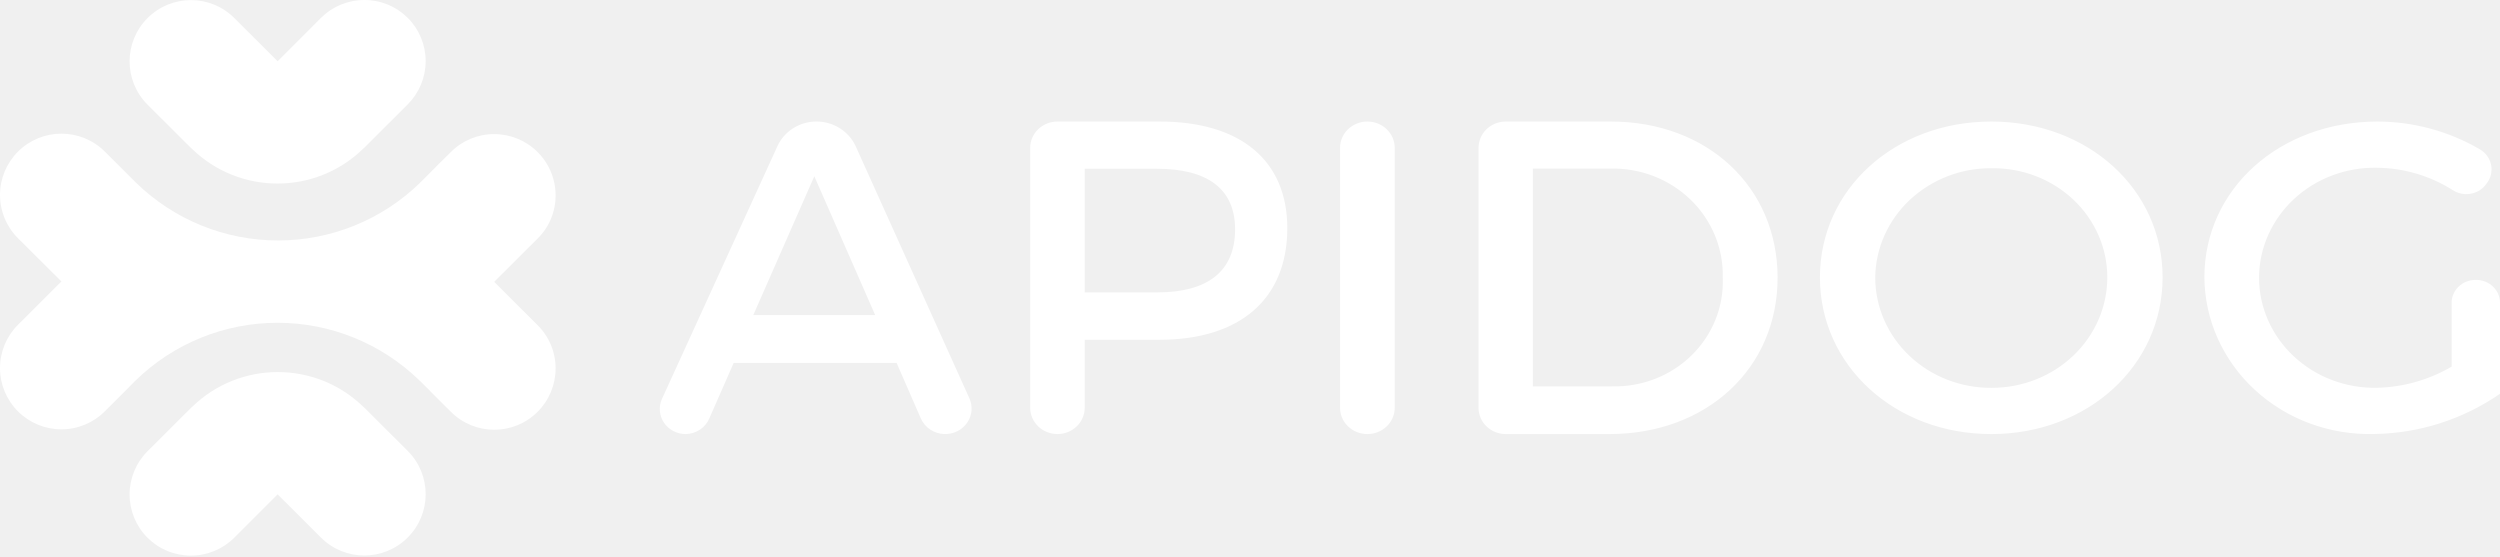
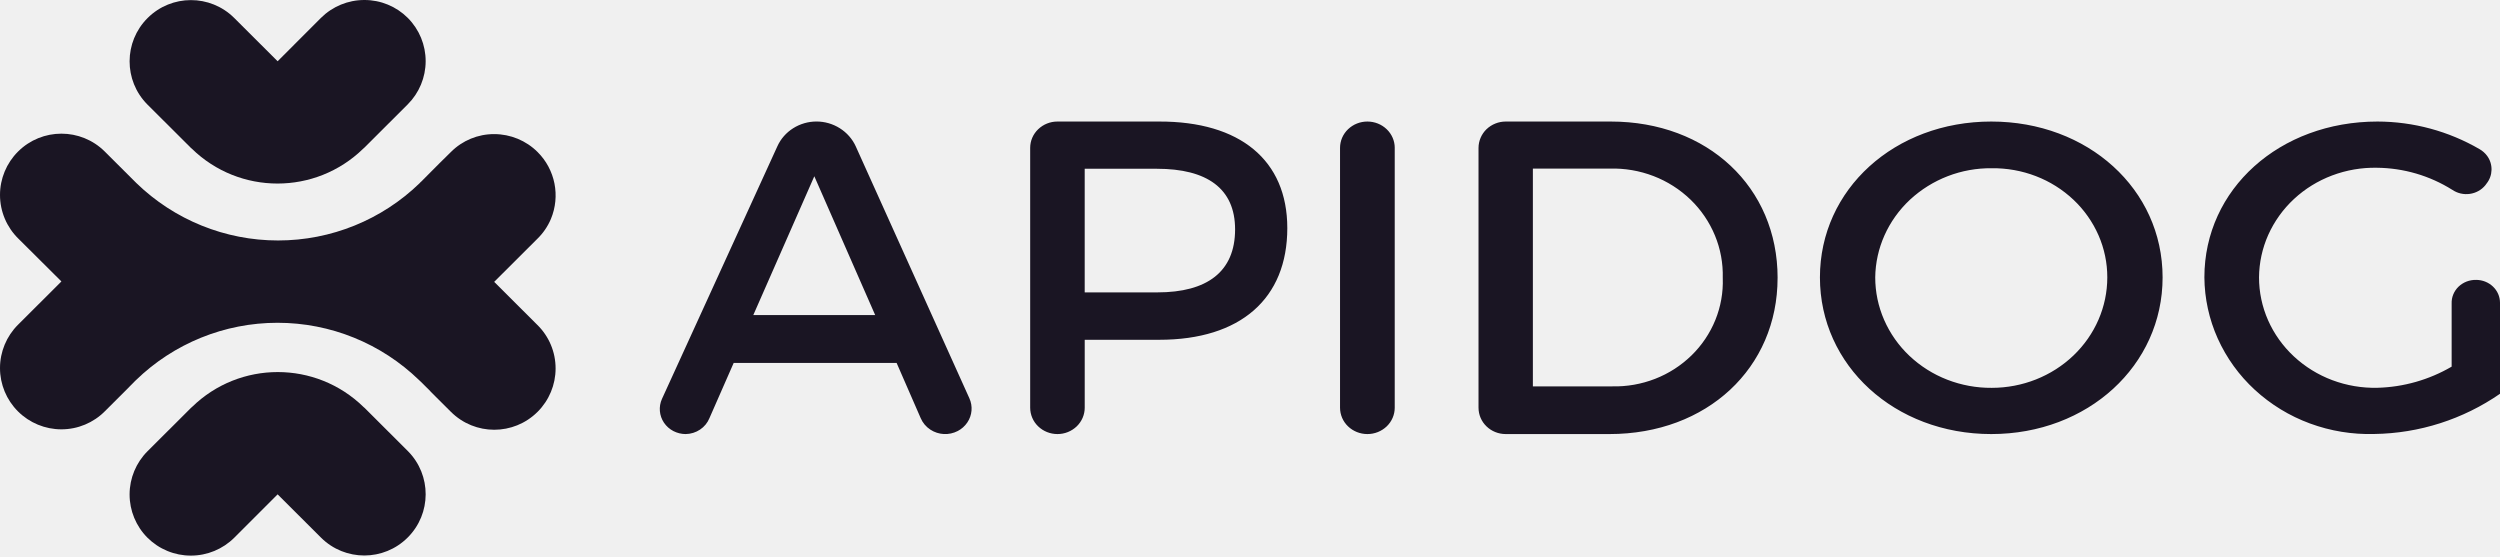
- <svg xmlns="http://www.w3.org/2000/svg" id="argxs" version="1.1" fill="#FFF" width="1024" height="228" viewBox="0 0 512 114" preserveAspectRatio="xMidYMid">
+ <svg xmlns="http://www.w3.org/2000/svg" id="argxs" version="1.1" fill="#1A1523" width="1024" height="228" viewBox="0 0 512 114">
  <path d="M88.185,80.17 L86.232,78.221 L85.87,77.887 C78.095,70.33 67.679,66.103 56.836,66.106 C45.995,66.104 35.581,70.331 27.807,77.887 L27.554,78.136 L25.63,80.084 L21.502,84.202 C19.144,86.587 15.93,87.928 12.577,87.929 C9.243,87.929 6.045,86.608 3.684,84.255 C1.326,81.905 0,78.713 0,75.384 C0,72.054 1.326,68.862 3.684,66.512 L12.577,57.64 L3.794,48.903 C1.371,46.544 0.003,43.307 0,39.925 C0,36.597 1.326,33.407 3.684,31.053 C8.6,26.149 16.558,26.149 21.474,31.053 L27.917,37.478 C35.695,45.029 46.11,49.251 56.95,49.248 C67.795,49.248 78.214,45.024 85.98,37.478 C86.059,37.371 86.153,37.276 86.261,37.198 L89.913,33.528 L92.341,31.135 C94.687,28.774 97.881,27.452 101.21,27.465 C104.545,27.465 107.742,28.784 110.099,31.138 C113.712,34.732 114.787,40.156 112.819,44.857 C112.172,46.389 111.219,47.776 110.021,48.935 L101.21,57.725 L110.021,66.515 C112.435,68.868 113.794,72.098 113.786,75.469 C113.786,78.794 112.46,81.983 110.103,84.337 C105.196,89.238 97.248,89.238 92.341,84.337 L88.156,80.17 L88.185,80.17 Z" />
  <path d="M79.437,0.949 C80.966,1.579 82.353,2.503 83.519,3.67 C85.866,6.023 87.181,9.212 87.175,12.535 C87.17,15.858 85.845,19.043 83.491,21.388 L74.601,30.26 L74.377,30.456 C64.617,39.969 49.052,39.969 39.292,30.456 L39.068,30.26 L30.171,21.388 C25.311,16.484 25.335,8.573 30.225,3.698 C35.12,-1.194 43.05,-1.207 47.961,3.67 L56.858,12.545 L65.726,3.67 C68.088,1.316 71.288,-0.004 74.623,0 C76.275,-0.004 77.913,0.319 79.441,0.949 L79.437,0.949 Z" />
  <path d="M34.278,112.837 C32.751,112.208 31.364,111.284 30.196,110.117 C27.85,107.764 26.535,104.575 26.54,101.252 C26.545,97.929 27.871,94.744 30.225,92.398 L39.121,83.526 L39.345,83.331 C49.106,73.821 64.666,73.821 74.427,83.331 L74.651,83.526 L83.548,92.398 C88.407,97.303 88.382,105.215 83.491,110.088 C78.595,114.981 70.666,114.993 65.754,110.117 L56.858,101.242 L47.989,110.113 C45.628,112.469 42.428,113.79 39.093,113.787 C37.441,113.79 35.805,113.467 34.278,112.837 Z" />
  <path d="M183.623,74.324 L150.259,74.324 L145.295,85.631 C144.904,86.588 144.235,87.406 143.375,87.978 C142.502,88.562 141.48,88.881 140.43,88.896 C139.548,88.896 138.681,88.682 137.906,88.281 C137.134,87.88 136.474,87.293 135.985,86.574 C135.012,85.133 134.854,83.292 135.566,81.706 L159.209,29.954 C159.888,28.45 161.011,27.17 162.43,26.27 C165.354,24.422 169.082,24.422 172.006,26.27 C173.428,27.17 174.559,28.45 175.249,29.954 L198.518,81.546 C199.264,83.163 199.107,85.052 198.106,86.524 C197.608,87.262 196.933,87.863 196.143,88.273 C194.362,89.198 192.222,89.091 190.543,87.993 C189.66,87.419 188.968,86.596 188.555,85.628 L183.626,74.324 L183.623,74.324 Z M179.235,64.521 L166.772,36.099 L154.277,64.521 L179.235,64.521 L179.235,64.521 Z M263.64,46.716 C263.64,61.157 254.064,69.588 237.412,69.588 L222.15,69.588 L222.15,83.505 C222.15,84.935 221.56,86.307 220.515,87.317 C219.452,88.333 218.038,88.899 216.568,88.896 C215.085,88.896 213.666,88.327 212.617,87.317 C211.577,86.321 210.986,84.945 210.981,83.505 L210.981,30.281 C210.981,28.852 211.568,27.479 212.617,26.47 C213.679,25.453 215.094,24.887 216.564,24.891 L237.412,24.891 C253.961,24.855 263.64,32.799 263.64,46.716 L263.64,46.716 Z M252.947,46.976 C252.947,38.581 247.158,34.563 236.939,34.563 L222.147,34.563 L222.147,59.88 L237.039,59.88 C247.194,59.88 252.947,55.667 252.947,46.976 L252.947,46.976 Z M285.64,30.281 L285.64,83.505 C285.64,84.935 285.053,86.307 284.004,87.317 C282.936,88.335 281.515,88.901 280.039,88.896 C278.553,88.896 277.131,88.327 276.078,87.317 C275.035,86.323 274.443,84.946 274.439,83.505 L274.439,30.281 C274.439,28.852 275.029,27.479 276.078,26.47 C277.145,25.452 278.565,24.886 280.039,24.891 C281.526,24.891 282.951,25.46 284,26.47 C285.053,27.479 285.643,28.852 285.643,30.281 L285.64,30.281 Z M364.049,56.911 C364.049,75.369 349.612,88.896 329.615,88.896 L308.365,88.896 C306.889,88.896 305.474,88.327 304.432,87.317 C303.394,86.32 302.804,84.944 302.8,83.505 L302.8,30.281 C302.812,28.844 303.398,27.472 304.429,26.47 C305.491,25.458 306.901,24.892 308.368,24.891 L329.888,24.891 C349.719,24.891 364.053,38.318 364.053,56.911 L364.049,56.911 Z M352.82,56.911 C352.902,53.942 352.36,50.988 351.227,48.242 C350.085,45.474 348.384,42.972 346.231,40.892 C344.049,38.787 341.466,37.142 338.636,36.056 C335.782,34.961 332.741,34.441 329.686,34.527 L313.933,34.527 L313.933,79.128 L330.159,79.128 C333.168,79.201 336.161,78.676 338.966,77.585 C341.749,76.504 344.285,74.872 346.423,72.788 C348.535,70.729 350.198,68.256 351.309,65.523 C352.408,62.812 352.924,59.899 352.823,56.975 L352.823,56.911 L352.82,56.911 Z M442.9,56.811 C442.9,74.875 427.588,88.896 407.811,88.896 C388.037,88.896 372.722,74.872 372.722,56.811 C372.722,38.751 388.037,24.891 407.811,24.891 C427.588,24.891 442.9,38.719 442.9,56.811 Z M384.047,56.811 C384.047,59.798 384.666,62.757 385.868,65.513 C387.083,68.289 388.845,70.792 391.049,72.873 C393.29,74.989 395.922,76.65 398.797,77.762 C401.703,78.89 404.797,79.456 407.914,79.43 C414.19,79.43 420.206,77.048 424.644,72.806 C429.082,68.563 431.574,62.814 431.574,56.811 C431.579,53.845 430.967,50.91 429.779,48.192 C428.574,45.441 426.826,42.962 424.64,40.903 C422.416,38.809 419.805,37.169 416.953,36.074 C414.07,34.965 411.002,34.416 407.914,34.456 C401.703,34.383 395.701,36.695 391.145,40.917 C386.671,45.113 384.118,50.827 384.047,56.811 L384.047,56.811 Z M507.1,57.32 C508.394,57.32 509.635,57.811 510.553,58.682 C511.474,59.553 511.993,60.737 512,61.975 L512,80.643 C504.422,85.885 495.455,88.753 486.242,88.881 C481.75,89.009 477.276,88.275 473.06,86.72 C468.89,85.184 465.06,82.847 461.788,79.839 C458.57,76.881 455.985,73.302 454.189,69.317 C452.421,65.381 451.491,61.12 451.458,56.804 C451.458,38.716 466.873,24.891 486.917,24.891 C494.258,24.907 501.464,26.857 507.811,30.545 C508.423,30.893 508.949,31.362 509.362,31.917 C510.618,33.626 510.564,35.968 509.23,37.617 L508.992,37.941 C508.209,38.901 507.068,39.534 505.809,39.708 C504.555,39.884 503.281,39.589 502.232,38.879 C497.6,35.971 492.251,34.405 486.782,34.356 C483.657,34.296 480.548,34.83 477.622,35.932 C474.706,37.03 472.05,38.67 469.803,40.76 C467.574,42.828 465.785,45.323 464.54,48.096 C463.316,50.839 462.672,53.805 462.649,56.808 C462.648,59.833 463.279,62.824 464.501,65.591 C465.728,68.364 467.52,70.885 469.782,72.99 C472.062,75.111 474.737,76.764 477.654,77.855 C480.591,78.957 483.728,79.491 486.885,79.419 C492.239,79.278 497.471,77.789 502.097,75.088 L502.097,62.167 C502.073,61.529 502.186,60.894 502.428,60.303 C502.673,59.705 503.04,59.164 503.505,58.714 C503.974,58.262 504.536,57.907 505.151,57.665 C505.77,57.427 506.432,57.309 507.1,57.324 L507.1,57.32 Z" />
</svg>
